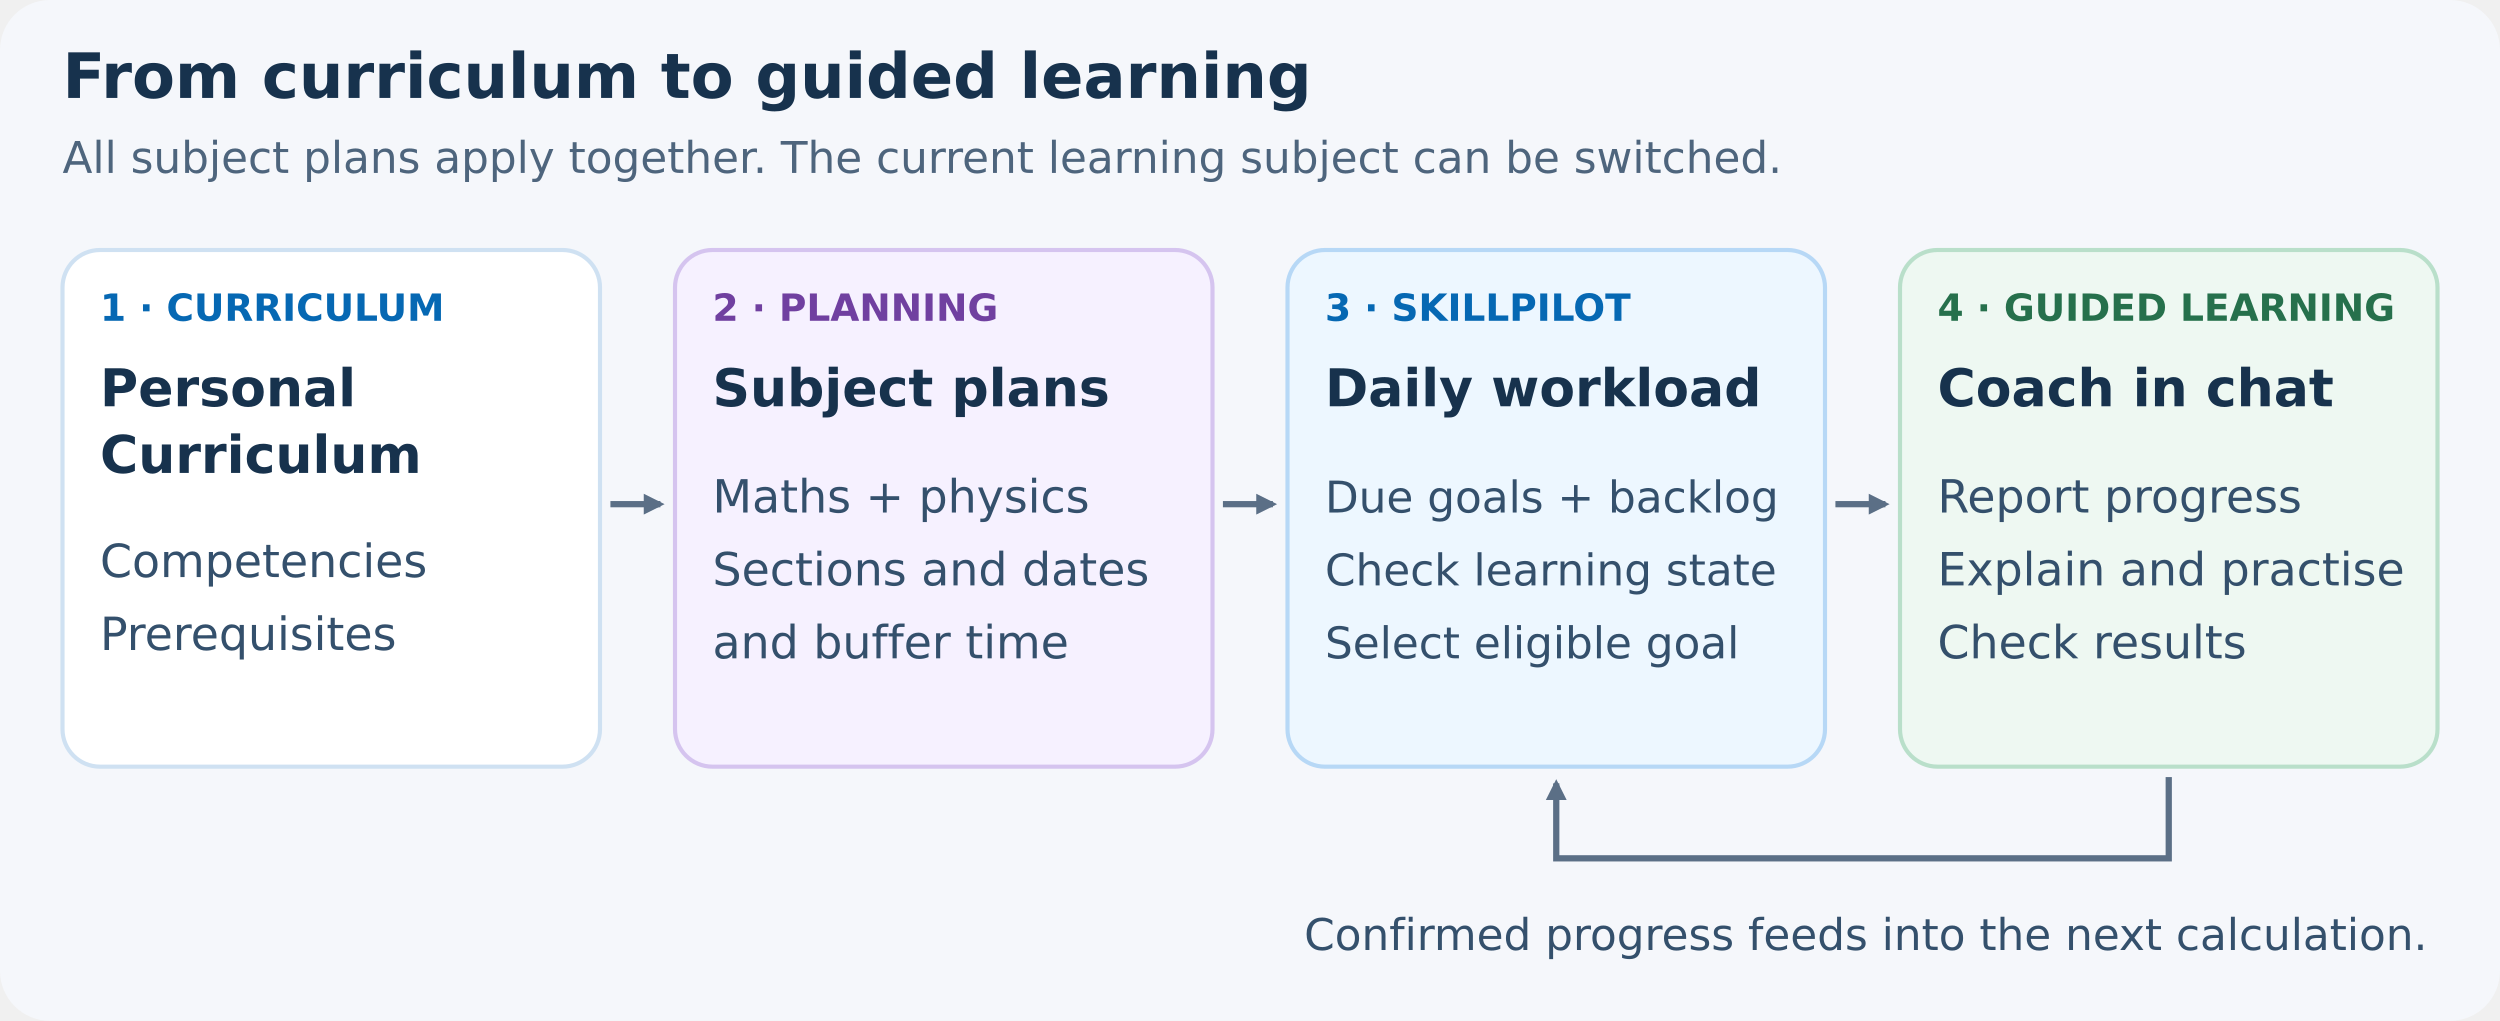
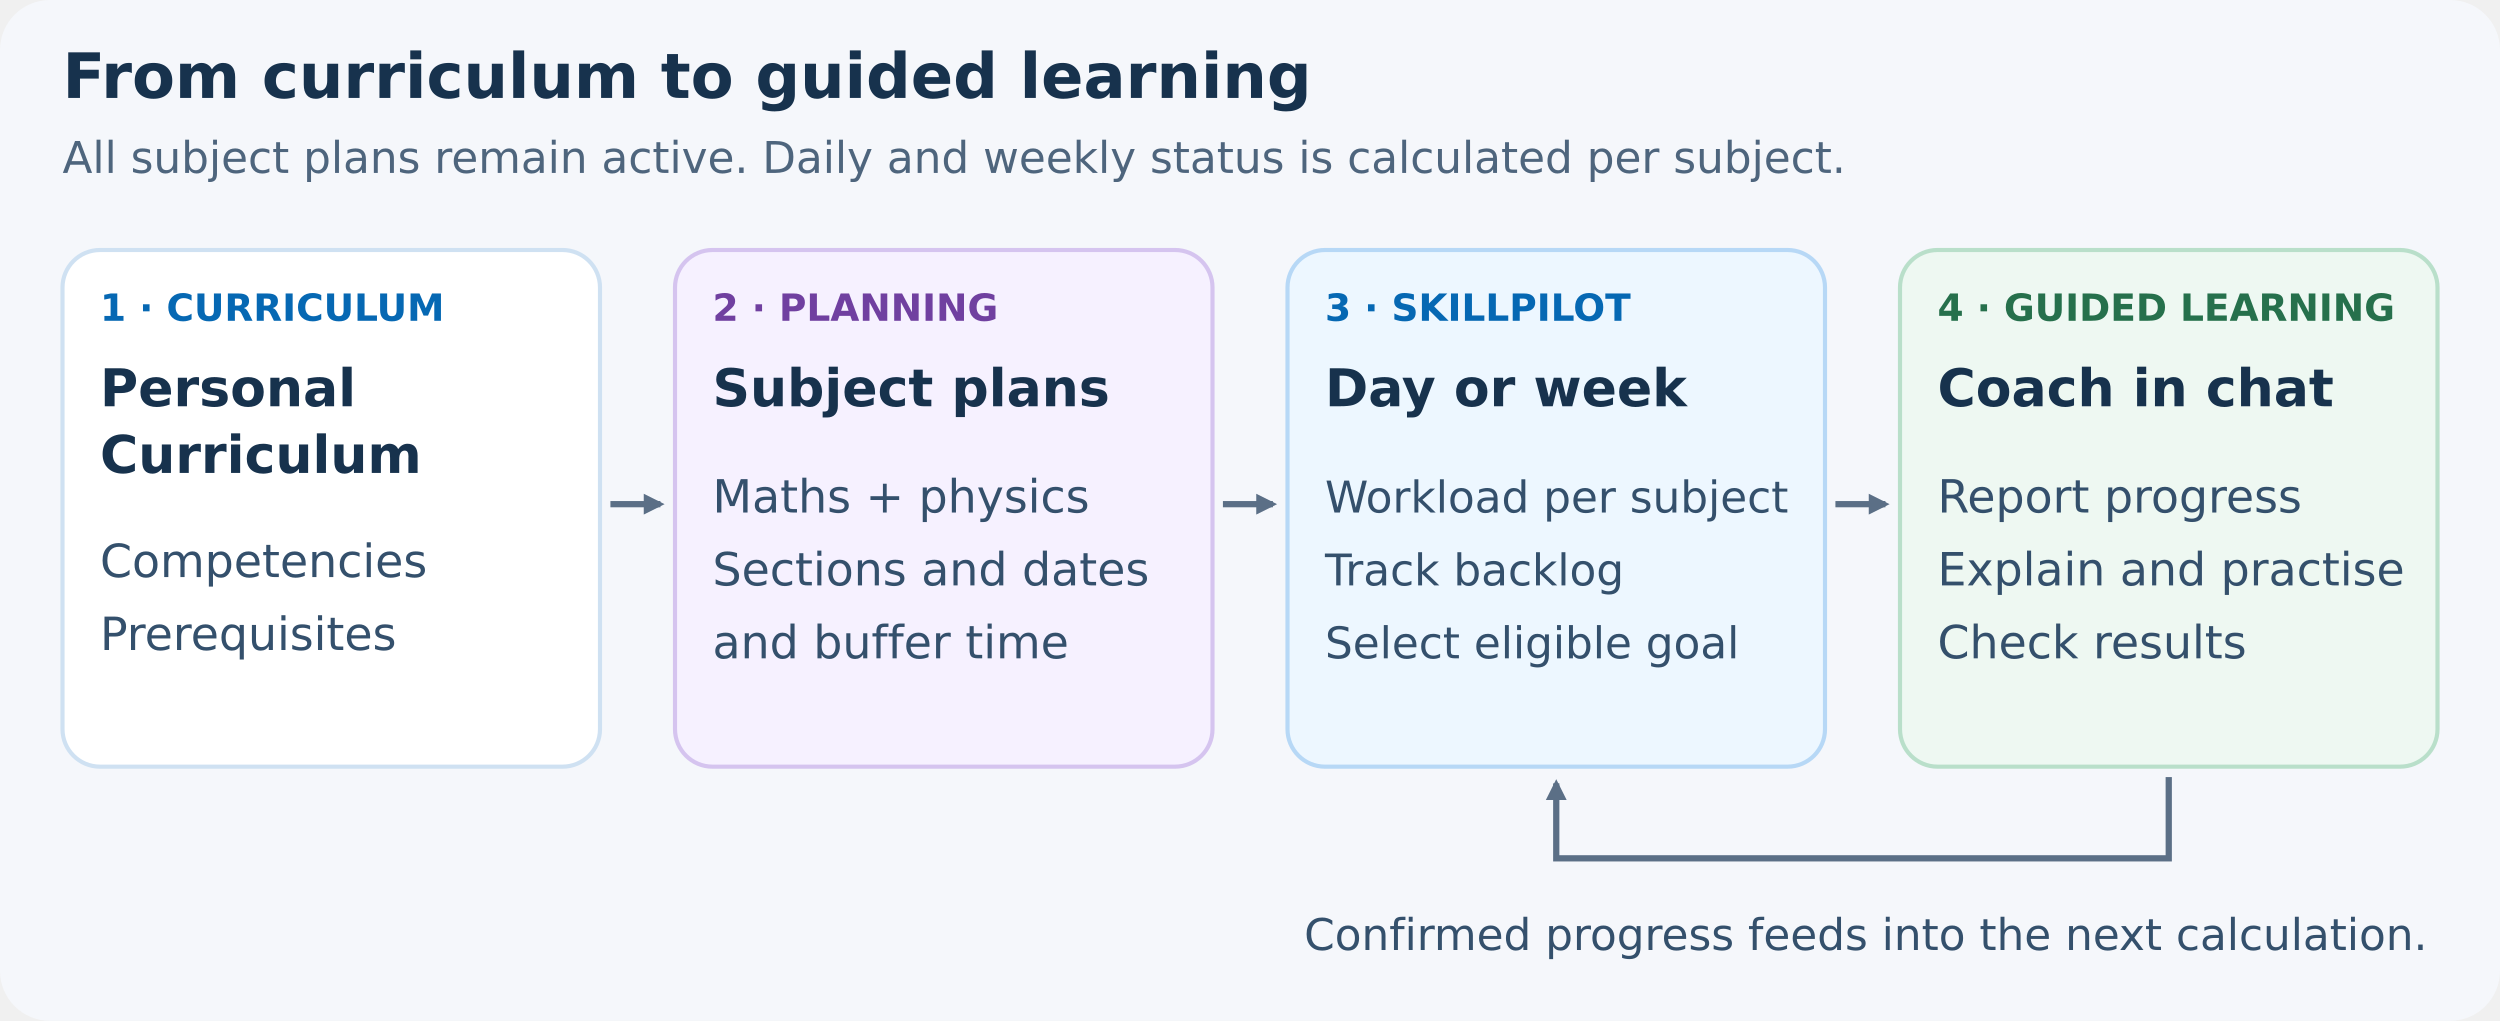
<svg xmlns="http://www.w3.org/2000/svg" width="1200" height="490" viewBox="0 0 1200 490" role="img" aria-labelledby="title desc">
  <defs>
    <marker id="arrow" markerWidth="10" markerHeight="10" refX="8" refY="5" orient="auto-start-reverse" markerUnits="userSpaceOnUse">
      <path d="M 0 0 L 10 5 L 0 10 Z" fill="#5b6f86" />
    </marker>
  </defs>
  <rect width="1200" height="490" rx="24" fill="#f5f7fb" />
  <g font-family="DejaVu Sans, Arial, sans-serif">
    <text x="30" y="47" font-size="30" font-weight="700" fill="#17324d">From curriculum to guided learning</text>
-     <text x="30" y="83" font-size="21" fill="#4e657d">All subject plans apply together. The current learning subject can be switched.</text>
+     <text x="30" y="83" font-size="21" fill="#4e657d">All subject plans remain active. Daily and weekly status is calculated per subject.</text>
    <rect x="30" y="120" width="258" height="248" rx="18" fill="#ffffff" stroke="#cfe1f2" stroke-width="2" />
    <text x="48" y="154" font-size="18" font-weight="700" fill="#0668b3">1 · CURRICULUM</text>
    <text x="48" y="195" font-size="25" font-weight="700" fill="#17324d">Personal</text>
    <text x="48" y="227" font-size="25" font-weight="700" fill="#17324d">Curriculum</text>
    <text x="48" y="277" font-size="22" fill="#34506c">Competencies</text>
    <text x="48" y="312" font-size="22" fill="#34506c">Prerequisites</text>
    <rect x="324" y="120" width="258" height="248" rx="18" fill="#f6f1ff" stroke="#d5c4ef" stroke-width="2" />
    <text x="342" y="154" font-size="18" font-weight="700" fill="#7040a0">2 · PLANNING</text>
    <text x="342" y="195" font-size="25" font-weight="700" fill="#17324d">Subject plans</text>
    <text x="342" y="246" font-size="22" fill="#34506c">Maths + physics</text>
    <text x="342" y="281" font-size="22" fill="#34506c">Sections and dates</text>
    <text x="342" y="316" font-size="22" fill="#34506c">and buffer time</text>
    <rect x="618" y="120" width="258" height="248" rx="18" fill="#edf7ff" stroke="#b7d8f6" stroke-width="2" />
    <text x="636" y="154" font-size="18" font-weight="700" fill="#0668b3">3 · SKILLPILOT</text>
-     <text x="636" y="195" font-size="25" font-weight="700" fill="#17324d">Daily workload</text>
-     <text x="636" y="246" font-size="21" fill="#34506c">Due goals + backlog</text>
-     <text x="636" y="281" font-size="21" fill="#34506c">Check learning state</text>
+     <text x="636" y="195" font-size="25" font-weight="700" fill="#17324d">Day or week</text>
+     <text x="636" y="246" font-size="21" fill="#34506c">Workload per subject</text>
+     <text x="636" y="281" font-size="21" fill="#34506c">Track backlog</text>
    <text x="636" y="316" font-size="21" fill="#34506c">Select eligible goal</text>
    <rect x="912" y="120" width="258" height="248" rx="18" fill="#eef8f2" stroke="#b9dfca" stroke-width="2" />
    <text x="930" y="154" font-size="18" font-weight="700" fill="#26704c">4 · GUIDED LEARNING</text>
    <text x="930" y="195" font-size="25" font-weight="700" fill="#17324d">Coach in chat</text>
    <text x="930" y="246" font-size="22" fill="#34506c">Report progress</text>
    <text x="930" y="281" font-size="22" fill="#34506c">Explain and practise</text>
    <text x="930" y="316" font-size="22" fill="#34506c">Check results</text>
    <g fill="none" stroke="#5b6f86" stroke-width="3" marker-end="url(#arrow)">
      <path d="M 293 242 H 317" />
      <path d="M 587 242 H 611" />
      <path d="M 881 242 H 905" />
      <path d="M 1041 373 V 412 H 747 V 376" />
    </g>
    <text x="626" y="456" font-size="21" fill="#34506c">Confirmed progress feeds into the next calculation.</text>
  </g>
</svg>
